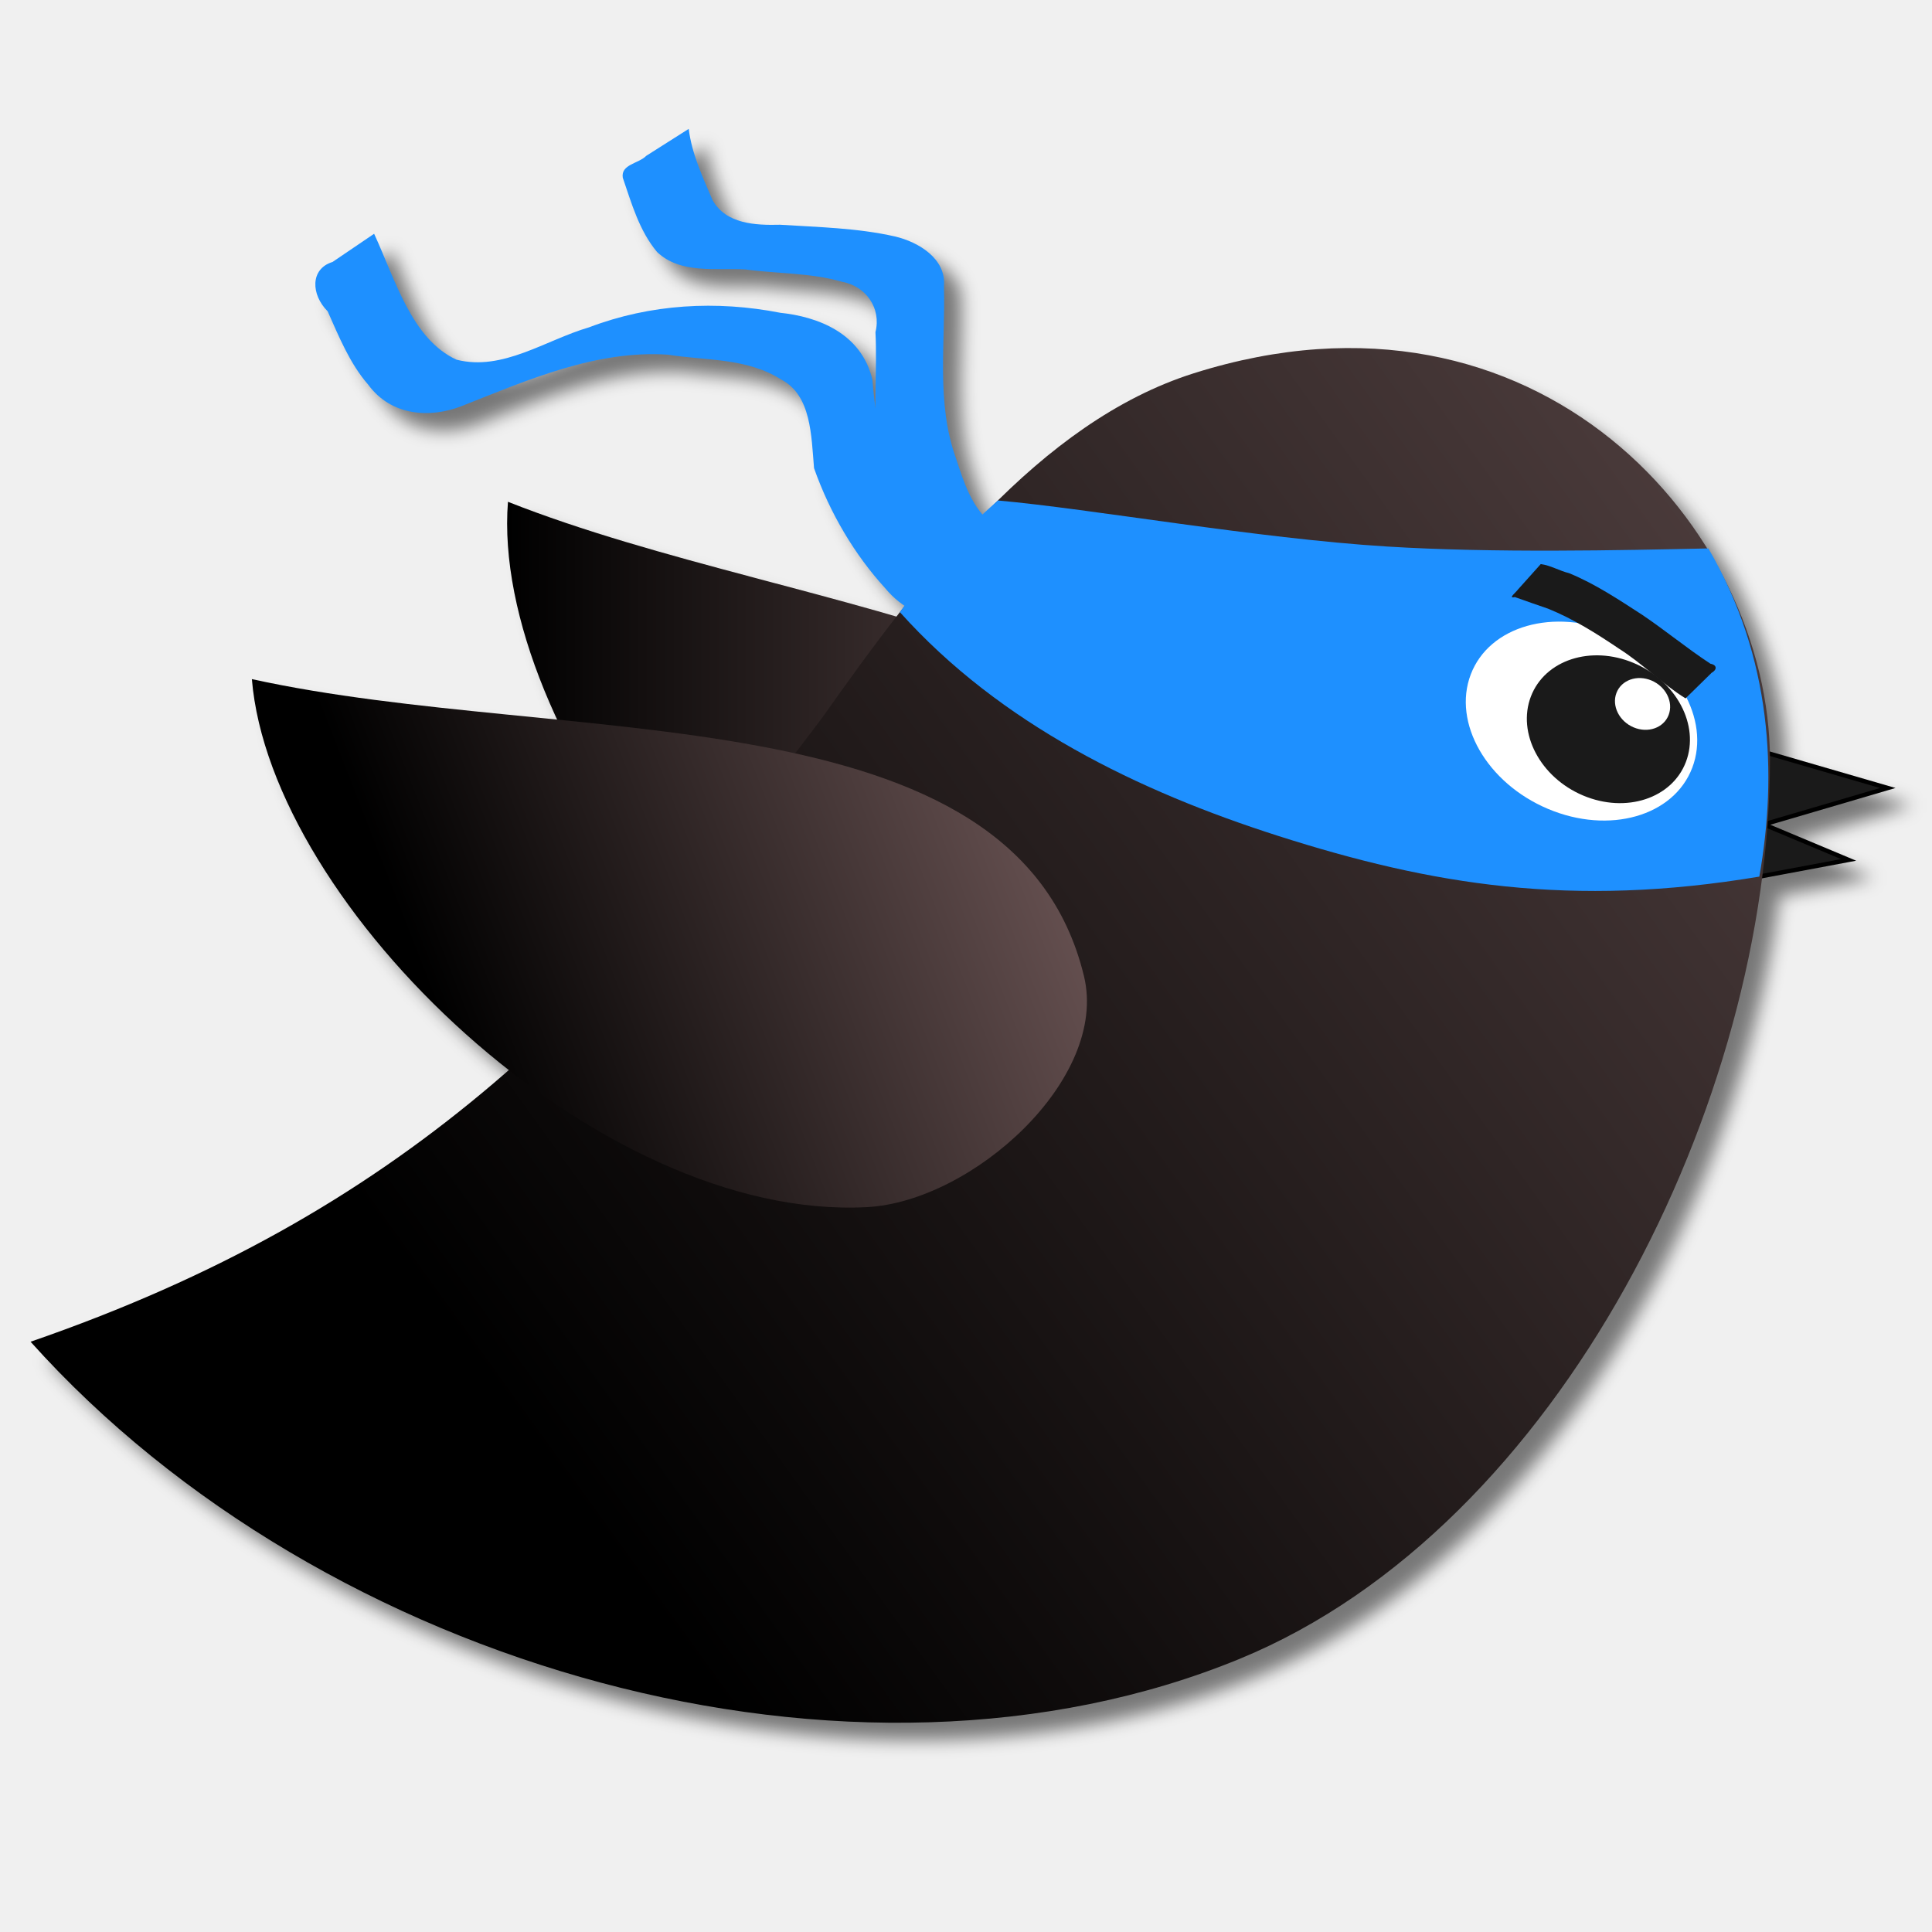
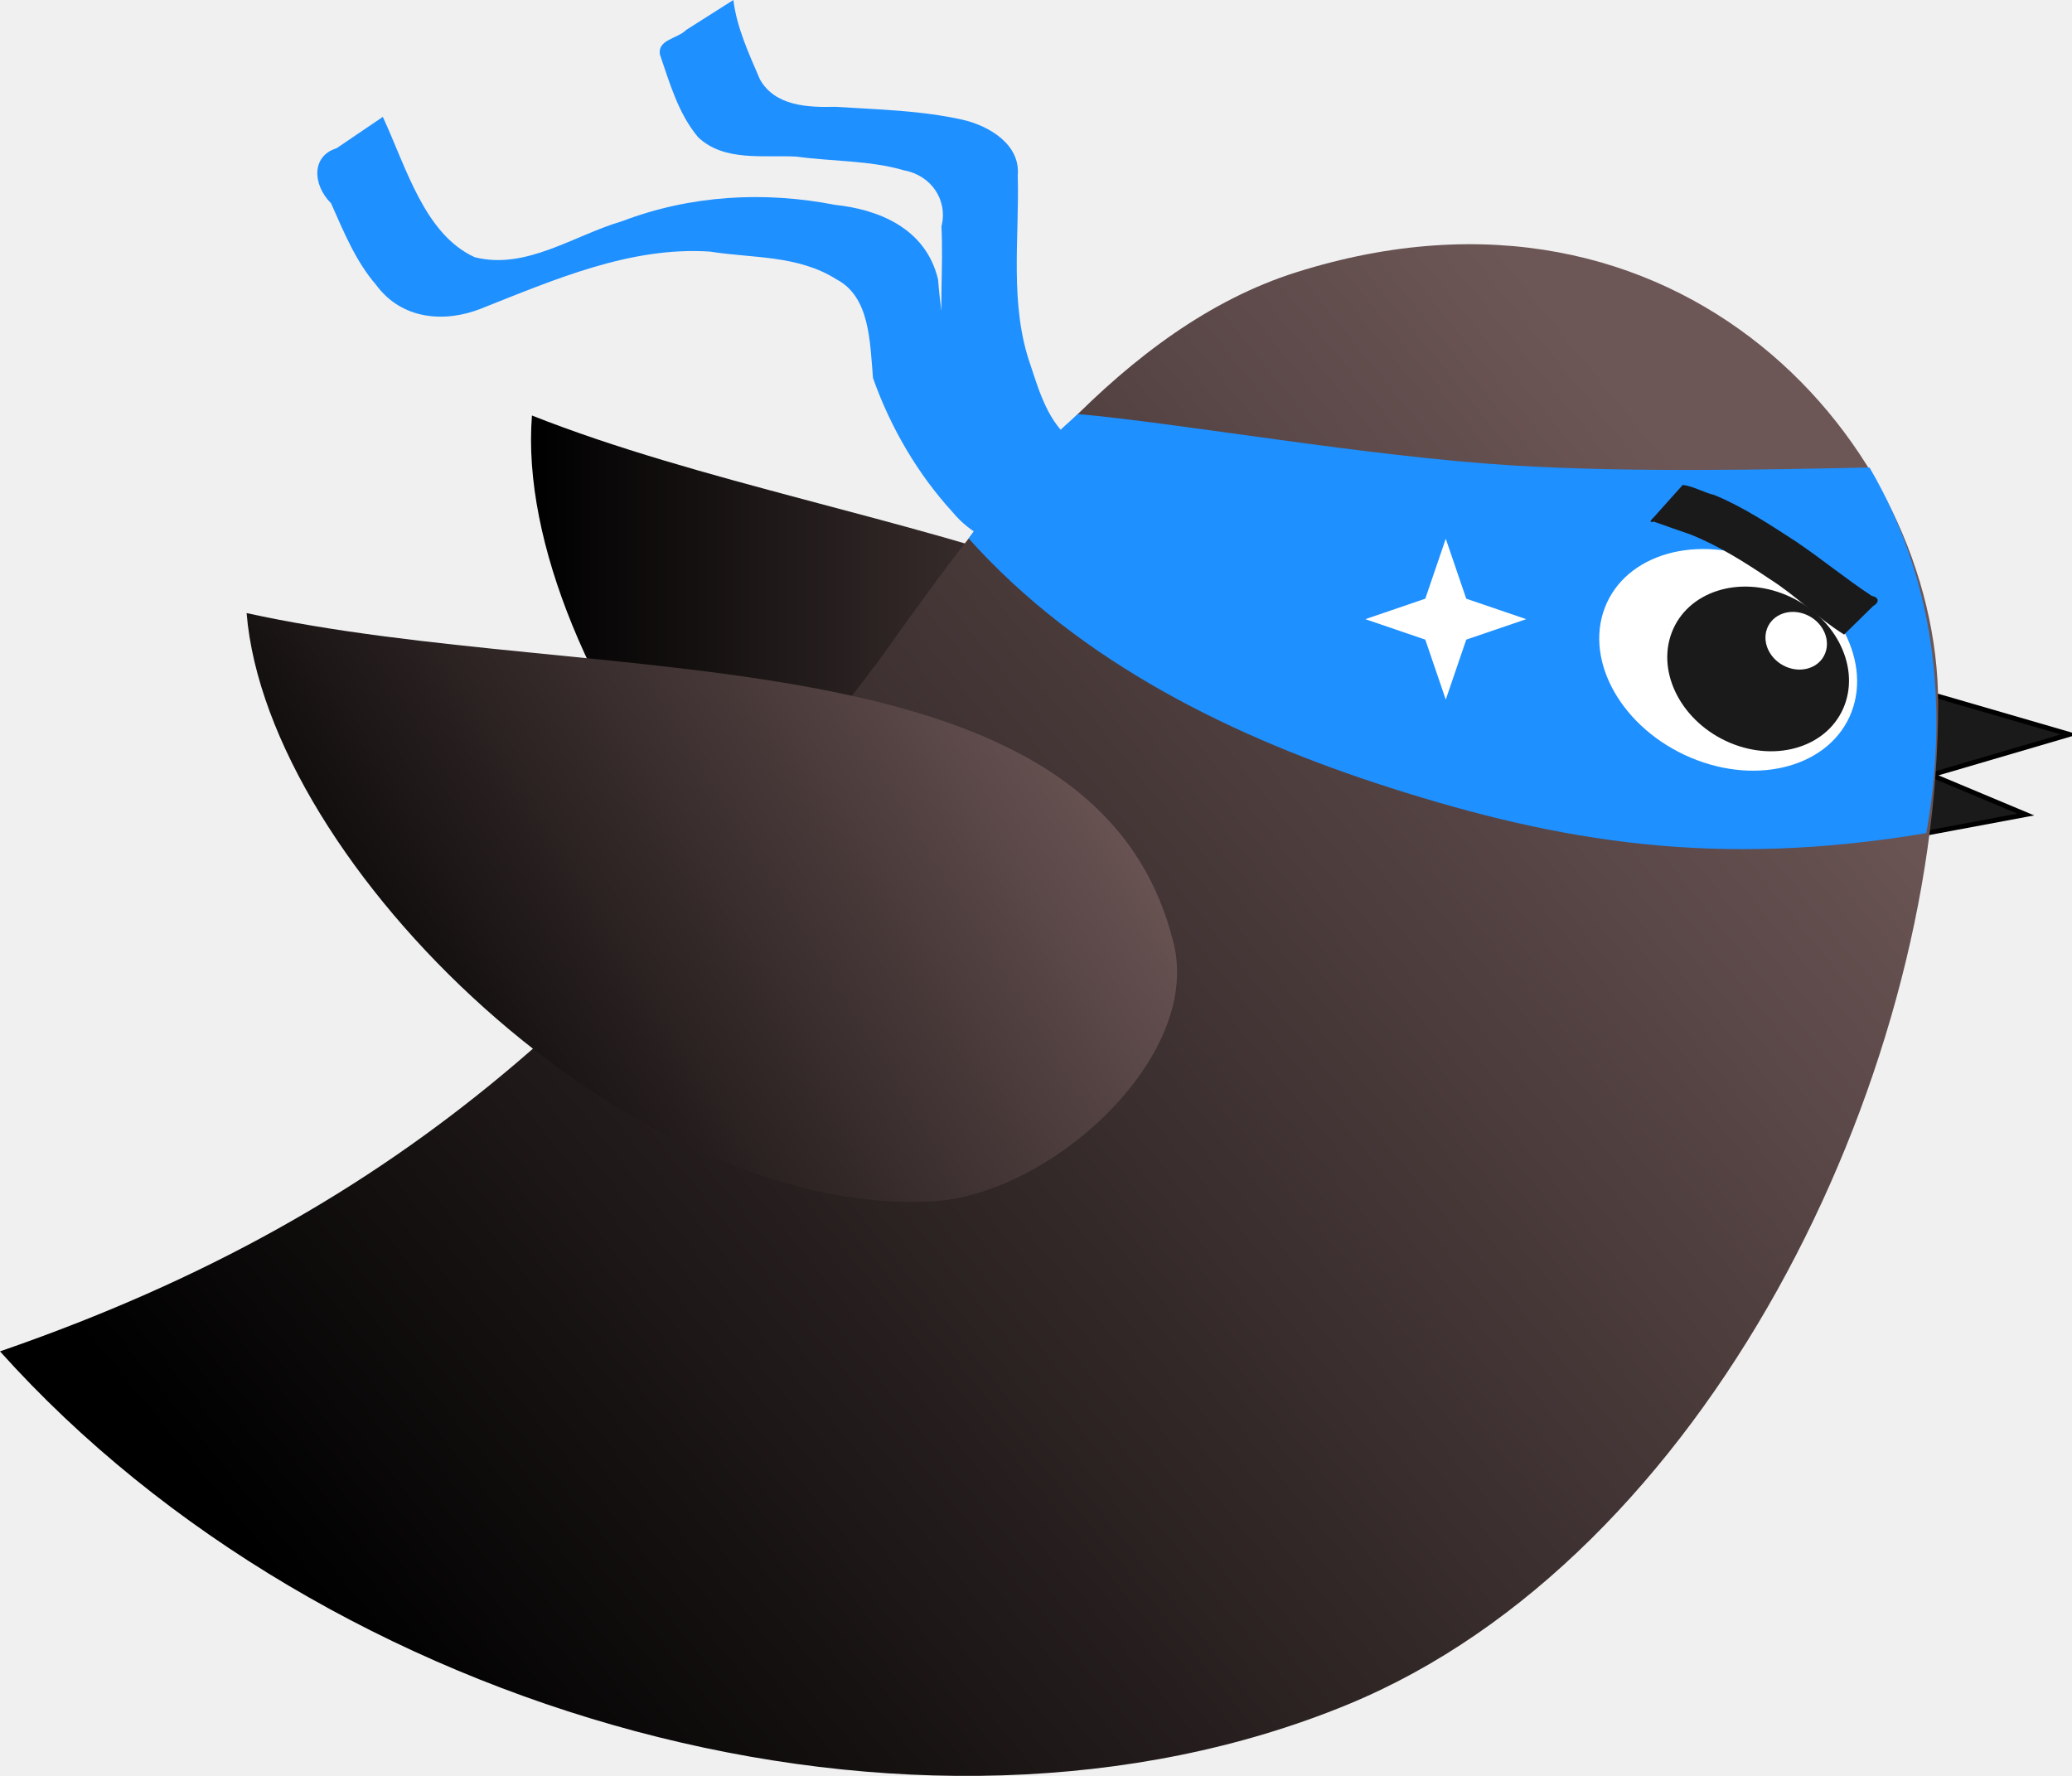
- <svg xmlns="http://www.w3.org/2000/svg" xmlns:xlink="http://www.w3.org/1999/xlink" width="800" height="800" id="svg2" version="1.0">
-   <defs id="defs4">
-     <linearGradient id="linearGradient3038">
-       <stop style="stop-color:#000000;stop-opacity:1;" offset="0" id="stop3040" />
-       <stop style="stop-color:#6d5656;stop-opacity:1;" offset="1" id="stop3042" />
+ <svg xmlns="http://www.w3.org/2000/svg" xmlns:xlink="http://www.w3.org/1999/xlink" version="1.1" width="769.986" height="659.984" viewBox="0, 0, 769.986, 659.984" preserveAspectRatio="none" id="svg2">
+   <defs id="defs_7269C646">
+     <linearGradient id="linearStops_C5EEEB26">
+       <stop id="stop_C5EEEB26_0" offset="0" style="stop-color:#6D5656;stop-opacity:1;" />
+       <stop id="stop_C5EEEB26_1" offset="1" style="stop-color:#000000;stop-opacity:1;" />
    </linearGradient>
-     <linearGradient id="linearGradient3038-2">
-       <stop style="stop-color:#6ad427;stop-opacity:1;" offset="0" id="stop3040-7" />
-       <stop style="stop-color:#fff8cb;stop-opacity:1;" offset="1" id="stop3042-0" />
+     <linearGradient id="linearGradient_C5EEEB26" x1="1" y1="0.5" x2="0" y2="0.5" gradientUnits="objectBoundingBox" xlink:href="#linearStops_C5EEEB26" />
+     <linearGradient id="linearStops_F6EEEB26">
+       <stop id="stop_F6EEEB26_0" offset="0" style="stop-color:#000000;stop-opacity:1;" />
+       <stop id="stop_F6EEEB26_1" offset="1" style="stop-color:#6D5656;stop-opacity:1;" />
    </linearGradient>
-     <filter id="filter3032" width="1.5" height="1.5" x="-0.25" y="-0.25" color-interpolation-filters="sRGB">
-       <feGaussianBlur id="feGaussianBlur3034" in="SourceAlpha" stdDeviation="2" result="blur" />
-       <feColorMatrix id="feColorMatrix3036" result="bluralpha" type="matrix" values="1 0 0 0 0 0 1 0 0 0 0 0 1 0 0 0 0 0 0.5 0 " />
-       <feOffset id="feOffset3038" in="bluralpha" dx="4" dy="4" result="offsetBlur" />
-       <feMerge id="feMerge3040">
-         <feMergeNode id="feMergeNode3042" in="offsetBlur" />
-         <feMergeNode id="feMergeNode3044" in="SourceGraphic" />
-       </feMerge>
-     </filter>
-     <filter id="filter3937" width="1.5" height="1.5" x="-0.25" y="-0.25" color-interpolation-filters="sRGB">
-       <feGaussianBlur id="feGaussianBlur3939" in="SourceAlpha" stdDeviation="2" result="blur" />
-       <feColorMatrix id="feColorMatrix3941" result="bluralpha" type="matrix" values="1 0 0 0 0 0 1 0 0 0 0 0 1 0 0 0 0 0 0.5 0 " />
-       <feOffset id="feOffset3943" in="bluralpha" dx="4" dy="4" result="offsetBlur" />
-       <feMerge id="feMerge3945">
-         <feMergeNode id="feMergeNode3947" in="offsetBlur" />
-         <feMergeNode id="feMergeNode3949" in="SourceGraphic" />
-       </feMerge>
-     </filter>
-     <linearGradient xlink:href="#linearGradient3038" id="linearGradient3033" gradientUnits="userSpaceOnUse" x1="394.508" y1="383.225" x2="818.972" y2="107.687" />
-     <linearGradient xlink:href="#linearGradient3038" id="linearGradient3044" gradientUnits="userSpaceOnUse" x1="379.492" y1="251.365" x2="557.759" y2="251.365" />
-     <linearGradient xlink:href="#linearGradient3038" id="linearGradient3046" gradientUnits="userSpaceOnUse" gradientTransform="matrix(0.9987707,-0.04956883,0.04956883,0.9987707,-33.68006,25.28168)" x1="394.508" y1="383.225" x2="818.972" y2="107.687" />
-     <linearGradient xlink:href="#linearGradient3038" id="linearGradient3048" gradientUnits="userSpaceOnUse" x1="358.333" y1="284.444" x2="504.167" y2="227.5" />
-     <filter id="filter3027" style="color-interpolation-filters:sRGB;">
-       <feFlood id="feFlood3029" flood-opacity="0.5" flood-color="rgb(0,0,0)" result="flood" />
-       <feComposite id="feComposite3031" in2="SourceGraphic" in="flood" operator="in" result="composite1" />
-       <feGaussianBlur id="feGaussianBlur3033" in="composite" stdDeviation="2" result="blur" />
-       <feOffset id="feOffset3035" dx="4" dy="4" result="offset" />
-       <feComposite id="feComposite3037" in2="offset" in="SourceGraphic" operator="over" result="composite2" />
-     </filter>
+     <linearGradient id="linearGradient_F6EEEB26" x1="0.081" y1="0.772" x2="0.919" y2="0.228" gradientUnits="objectBoundingBox" xlink:href="#linearStops_F6EEEB26" />
+     <linearGradient id="linearGradient_77EEEB26" x1="0.034" y1="0.682" x2="0.966" y2="0.318" gradientUnits="objectBoundingBox" xlink:href="#linearStops_F6EEEB26" />
  </defs>
-   <g id="layer1" transform="translate(0,35)">
-     <g id="Beak" transform="matrix(-0.4865093,0,0,0.5435717,657.696,211.4648)" style="fill:#ff6600;stroke:none" />
-     <g id="g3834" transform="translate(9.808425,-1.961685)" />
-     <g id="g3028" transform="matrix(1.8,0,0,1.8,-473.0963,-151.1872)" style="filter:url(#filter3027)">
-       <path id="path3014" d="m 666.522,236.937 c 30.581,8.886 30.581,8.886 30.581,8.886 l -28.517,8.372 19.511,8.17 -20.541,3.841 z" style="fill:#1a1a1a;stroke:#000000;stroke-width:1px;stroke-linecap:butt;stroke-linejoin:miter;stroke-opacity:1" />
-       <path id="path3057-6" d="m 379.684,179.982 c -4.109,52.209 58.438,135.916 120.25,142.563 24.153,2.597 59.602,-20.221 57.756,-44.443 -5.147,-67.557 -109.426,-70.951 -178.006,-98.12 z" style="fill:url(#linearGradient3044);fill-opacity:1;stroke-width:6;stroke-miterlimit:4;stroke-dasharray:none" />
-       <path id="path3055" d="m 269.861,373.205 c 67.679,75.436 189.566,109.435 278.211,72.925 73.954,-30.46 121.905,-128.723 121.929,-206.655 0.016,-53.372 -53.437,-114.075 -132.566,-89.051 -35.545,11.241 -62.664,46.947 -85.571,79.381 -51.182,68.124 -96.569,113.89 -182.003,143.401 z" style="fill:url(#linearGradient3046);fill-opacity:1;stroke:none" />
-       <path id="path3057" d="m 320.772,220.775 c 4.306,52.194 79.453,124.802 141.532,121.462 24.257,-1.305 55.594,-29.507 49.892,-53.12 -15.901,-65.86 -119.378,-52.509 -191.424,-68.342 z" style="fill:url(#linearGradient3048);fill-opacity:1;stroke-width:6;stroke-miterlimit:4;stroke-dasharray:none" />
-       <path id="path3038" d="m 492.389,179.679 c 21.514,1.922 59.504,8.734 89.482,10.592 24.605,1.525 53.677,0.865 73.954,0.44 14.686,25.172 15.875,52.01 11.73,75.495 -43.239,7.241 -75.434,1.902 -110.712,-9.372 -32.095,-10.257 -63.928,-25.711 -86.999,-51.465 10.288,-14.637 13.79,-17.799 22.544,-25.69 z" style="fill:#1e90ff;fill-opacity:1;stroke:none" />
-       <g transform="matrix(0.8657947,0.3649666,-0.2639116,0.6923192,85.48741,-162.41)" id="g3044">
-         <g id="g3016" transform="matrix(2,0,0,2.245283,-561.0855,-140.0901)">
-           <g id="g3024">
-             <path style="fill:#ffffff;fill-opacity:1;fill-rule:nonzero;stroke:none" id="path3012" d="m 637.548,191.697 c 0,6.23 -5.27,11.28 -11.77,11.28 -6.5,0 -11.77,-5.05 -11.77,-11.28 0,-6.23 5.27,-11.28 11.77,-11.28 6.5,0 11.77,5.05 11.77,11.28 z" transform="matrix(1.25,0,0,1.152174,-157.9157,-67.179)" />
-             <path style="fill:#1a1a1a;fill-opacity:1;fill-rule:nonzero;stroke:none" id="path3797" d="m 626.759,234.364 c 0,5.417 -4.611,9.808 -10.299,9.808 -5.688,0 -10.299,-4.391 -10.299,-9.808 0,-5.417 4.611,-9.808 10.299,-9.808 5.688,0 10.299,4.391 10.299,9.808 z" transform="translate(11.27969,-81.08026)" />
-             <path style="fill:#ffffff;fill-opacity:1;fill-rule:nonzero;stroke:none" id="path3801" d="m 624.205,230.612 c 0,1.915 -1.553,3.468 -3.468,3.468 -1.915,0 -3.468,-1.553 -3.468,-3.468 0,-1.915 1.553,-3.468 3.468,-3.468 1.915,0 3.468,1.553 3.468,3.468 z" transform="translate(9.808429,-82.3908)" />
+   <g id="layer_Paper" style="fill:#000000;fill-opacity:1;stroke:#000000;stroke-opacity:1;fill-rule:nonzero;stroke-linecap:square;stroke-linejoin:miter;stroke-width:1;stroke-miterlimit:10">
+     <g id="21EEEB26">
+       <path style="fill:#1A1A1A;stroke-linecap:butt;stroke-width:1.8;stroke-miterlimit:4" id="02EEEB26" d="M713.991,256.94 C769.036,272.935 769.036,272.935 769.036,272.935 L717.706,288.004 L752.826,302.71 L715.851,309.624 z" />
+       <path style="fill:url(#linearGradient_C5EEEB26);stroke:none" id="C5EEEB26" d="M197.682,154.421 C190.285,248.398 302.87,399.07 414.132,411.034 C457.607,415.709 521.415,374.636 518.094,331.037 C508.829,209.434 321.126,203.324 197.682,154.421 z" />
+       <path style="fill:url(#linearGradient_F6EEEB26);stroke:none" id="F6EEEB26" d="M0,502.223 C121.822,638.008 341.219,699.206 500.78,633.487 C633.898,578.659 720.21,401.786 720.253,261.508 C720.282,165.438 624.067,56.172 481.633,101.216 C417.653,121.449 368.838,185.721 327.605,244.101 C235.477,366.724 153.781,449.103 0,502.223 z" />
+       <path style="fill:url(#linearGradient_77EEEB26);stroke:none" id="77EEEB26" d="M91.641,227.848 C99.392,321.796 234.656,452.491 346.397,446.48 C390.06,444.131 446.466,393.368 436.204,350.863 C407.582,232.315 221.324,256.348 91.641,227.848 z" />
+       <path style="fill:#1E90FF;stroke:none" id="08EEEB26" d="M400.551,153.876 C439.276,157.336 507.659,169.597 561.62,172.941 C605.908,175.685 658.238,174.499 694.737,173.734 C721.172,219.044 723.312,267.351 715.851,309.624 C638.021,322.658 580.07,313.048 516.569,292.754 C458.799,274.292 401.499,246.475 359.971,200.118 C378.49,173.771 384.792,168.08 400.551,153.876 z" />
+       <g id="28EEEB26">
+         <g id="48EEEB26">
+           <g id="78EEEB26">
+             <path style="fill:#FFFFFF;stroke:none" id="D8EEEB26" d="M688.072,264.56 C680.417,284.643 653.68,292.268 628.353,281.592 C603.027,270.916 588.702,245.981 596.358,225.898 C604.014,205.815 630.751,198.189 656.077,208.865 C681.403,219.542 695.728,244.477 688.072,264.56 z" />
+             <path style="fill:#1A1A1A;stroke:none" id="29EEEB26" d="M685.448,262.135 C679.67,277.292 660.615,283.521 642.886,276.048 C625.158,268.574 615.47,250.229 621.248,235.072 C627.026,219.915 646.081,213.686 663.81,221.159 C681.538,228.633 691.226,246.978 685.448,262.135 z" />
+             <path style="fill:#FFFFFF;stroke:none" id="89EEEB26" d="M678.302,242.68 C676.259,248.039 669.764,250.343 663.795,247.827 C657.825,245.31 654.642,238.926 656.685,233.567 C658.728,228.209 665.223,225.904 671.192,228.421 C677.162,230.937 680.345,237.321 678.302,242.68 z" />
          </g>
        </g>
      </g>
-       <path id="path3043" d="m 650.577,225.208 c -5.41,-3.373 -9.895,-8.002 -15.279,-11.417 -5.185,-3.498 -10.533,-6.872 -16.347,-9.22 -2.549,-0.881 -5.099,-1.757 -7.636,-2.672 -1.734,0.414 0.33,-1.137 0.691,-1.711 1.755,-1.959 3.511,-3.918 5.266,-5.877 2.278,0.3 4.29,1.555 6.508,2.088 6.003,2.459 11.429,6.091 16.853,9.598 5.33,3.597 10.304,7.72 15.677,11.24 1.591,0.298 1.506,1.404 0.28,2.075 -2.004,1.966 -4.008,3.932 -6.013,5.897 z" style="fill:#1a1a1a;fill-opacity:1;fill-rule:nonzero;stroke:none" />
-       <path id="path3095" d="m 496.848,208.518 c -10.37,-0.361 -22.441,0.929 -30.389,-8.662 -6.998,-7.667 -12.692,-17.211 -16.364,-27.613 -0.637,-7.556 -0.644,-16.787 -7.545,-20.377 -7.965,-5.055 -17.376,-4.327 -26.085,-5.727 -16.435,-1.093 -32.093,5.759 -47.412,11.821 -7.273,2.855 -16.213,2.33 -21.545,-4.954 -4.154,-4.764 -6.678,-10.935 -9.3,-16.842 -3.84,-3.824 -4.071,-9.764 1.113,-11.349 3.191,-2.164 6.383,-4.328 9.574,-6.491 4.903,10.612 8.634,24.247 18.973,28.975 10.615,2.687 20.46,-4.527 30.467,-7.45 14.186,-5.397 29.345,-6.21 43.997,-3.348 8.436,0.887 18.645,4.545 21.196,15.42 0.746,9.43 2.446,18.616 8.085,25.698 5.336,9.583 13.16,18.718 23.432,19.112 3.4,1.334 14.526,-1.391 13.301,1.879 -3.833,3.302 -7.665,6.605 -11.498,9.907 z" style="fill:#1e90ff;fill-opacity:1;fill-rule:nonzero;stroke:none" />
-       <path id="path3097" d="m 489.9,203.543 c -7.52,-4.904 -16.718,-9.23 -19.916,-18.256 -2.118,-6.044 -4.294,-12.155 -5.355,-18.479 -0.929,-8.594 0.026,-17.254 -0.403,-25.867 1.386,-5.496 -2.179,-10.553 -7.683,-11.567 -7.215,-2.103 -14.847,-1.827 -22.245,-2.845 -6.8,-0.371 -14.916,1.109 -20.309,-4.006 -4.091,-4.879 -5.868,-11.192 -7.895,-17.103 -0.465,-3.087 3.635,-3.211 5.417,-5.036 3.252,-2.063 6.504,-4.127 9.756,-6.19 0.706,5.751 3.228,11.119 5.482,16.391 3.111,5.539 9.926,5.803 15.547,5.664 8.815,0.561 17.768,0.735 26.401,2.693 5.441,1.271 11.854,5.124 11.282,11.458 0.367,13.125 -1.807,26.735 2.706,39.391 1.865,5.661 3.695,11.772 8.702,15.531 3.754,3.481 8.476,5.767 12.66,8.545 -3.428,2.998 -7.803,5.257 -11.593,7.987 -0.851,0.563 -1.702,1.127 -2.553,1.69 z" style="fill:#1e90ff;fill-opacity:1;fill-rule:nonzero;stroke:none" />
+       <path style="fill:#1A1A1A;stroke:none" id="4AEEEB26" d="M685.289,235.828 C675.552,229.756 667.478,221.424 657.786,215.277 C648.453,208.98 638.827,202.907 628.361,198.68 C623.774,197.095 619.183,195.518 614.617,193.87 C611.495,194.615 615.211,191.823 615.86,190.79 C619.02,187.264 622.18,183.738 625.34,180.211 C629.44,180.751 633.061,183.01 637.054,183.969 C647.86,188.394 657.625,194.932 667.39,201.245 C676.985,207.72 685.937,215.14 695.608,221.477 C698.472,222.013 698.319,224.005 696.112,225.213 C692.504,228.751 688.897,232.29 685.289,235.828 z" />
+       <path style="fill:#1E90FF;stroke:none" id="9AEEEB26" d="M408.577,205.785 C389.911,205.136 368.183,207.456 353.877,190.194 C341.281,176.394 331.032,159.215 324.422,140.49 C323.275,126.889 323.263,110.274 310.841,103.812 C296.504,94.714 279.565,96.023 263.889,93.504 C234.306,91.537 206.121,103.871 178.547,114.782 C165.456,119.92 149.364,118.976 139.766,105.864 C132.29,97.288 127.746,86.181 123.027,75.549 C116.115,68.667 115.7,57.974 125.03,55.121 C130.774,51.227 136.519,47.332 142.263,43.437 C151.089,62.538 157.804,87.082 176.415,95.592 C195.522,100.429 213.243,87.443 231.255,82.183 C256.789,72.468 284.076,71.005 310.449,76.157 C325.634,77.753 344.01,84.337 348.601,103.913 C349.944,120.888 353.004,137.422 363.154,150.169 C372.758,167.419 386.842,183.861 405.331,184.57 C411.451,186.971 431.478,182.067 429.273,187.952 C422.374,193.896 415.476,199.841 408.577,205.785 z" />
+       <path style="fill:#1E90FF;stroke:none" id="DAEEEB26" d="M396.071,196.83 C382.536,188.004 365.978,180.217 360.222,163.969 C356.409,153.09 352.492,142.089 350.583,130.707 C348.911,115.238 350.629,99.65 349.858,84.146 C352.352,74.253 345.936,65.151 336.028,63.325 C323.041,59.539 309.303,60.037 295.987,58.203 C283.747,57.536 269.139,60.199 259.431,50.993 C252.068,42.211 248.869,30.846 245.22,20.207 C244.384,14.65 251.763,14.428 254.971,11.142 C260.825,7.428 266.678,3.714 272.531,0 C273.802,10.352 278.342,20.014 282.399,29.504 C287.999,39.474 300.265,39.95 310.384,39.699 C326.251,40.709 342.367,41.022 357.906,44.547 C367.7,46.835 379.243,53.769 378.213,65.172 C378.873,88.796 374.961,113.294 383.083,136.075 C386.439,146.265 389.733,157.265 398.746,164.03 C405.504,170.295 414.002,174.411 421.533,179.411 C415.362,184.808 407.488,188.874 400.667,193.788 C399.135,194.802 397.603,195.816 396.071,196.83 z" />
    </g>
+     <polygon style="fill:#FFFFFF;stroke:#FFFFFF" id="507C0036" points="565.615,230.105 544.484,237.321 537.269,258.452 530.053,237.321 508.922,230.105 530.053,222.889 537.269,201.759 544.484,222.889" />
  </g>
</svg>
